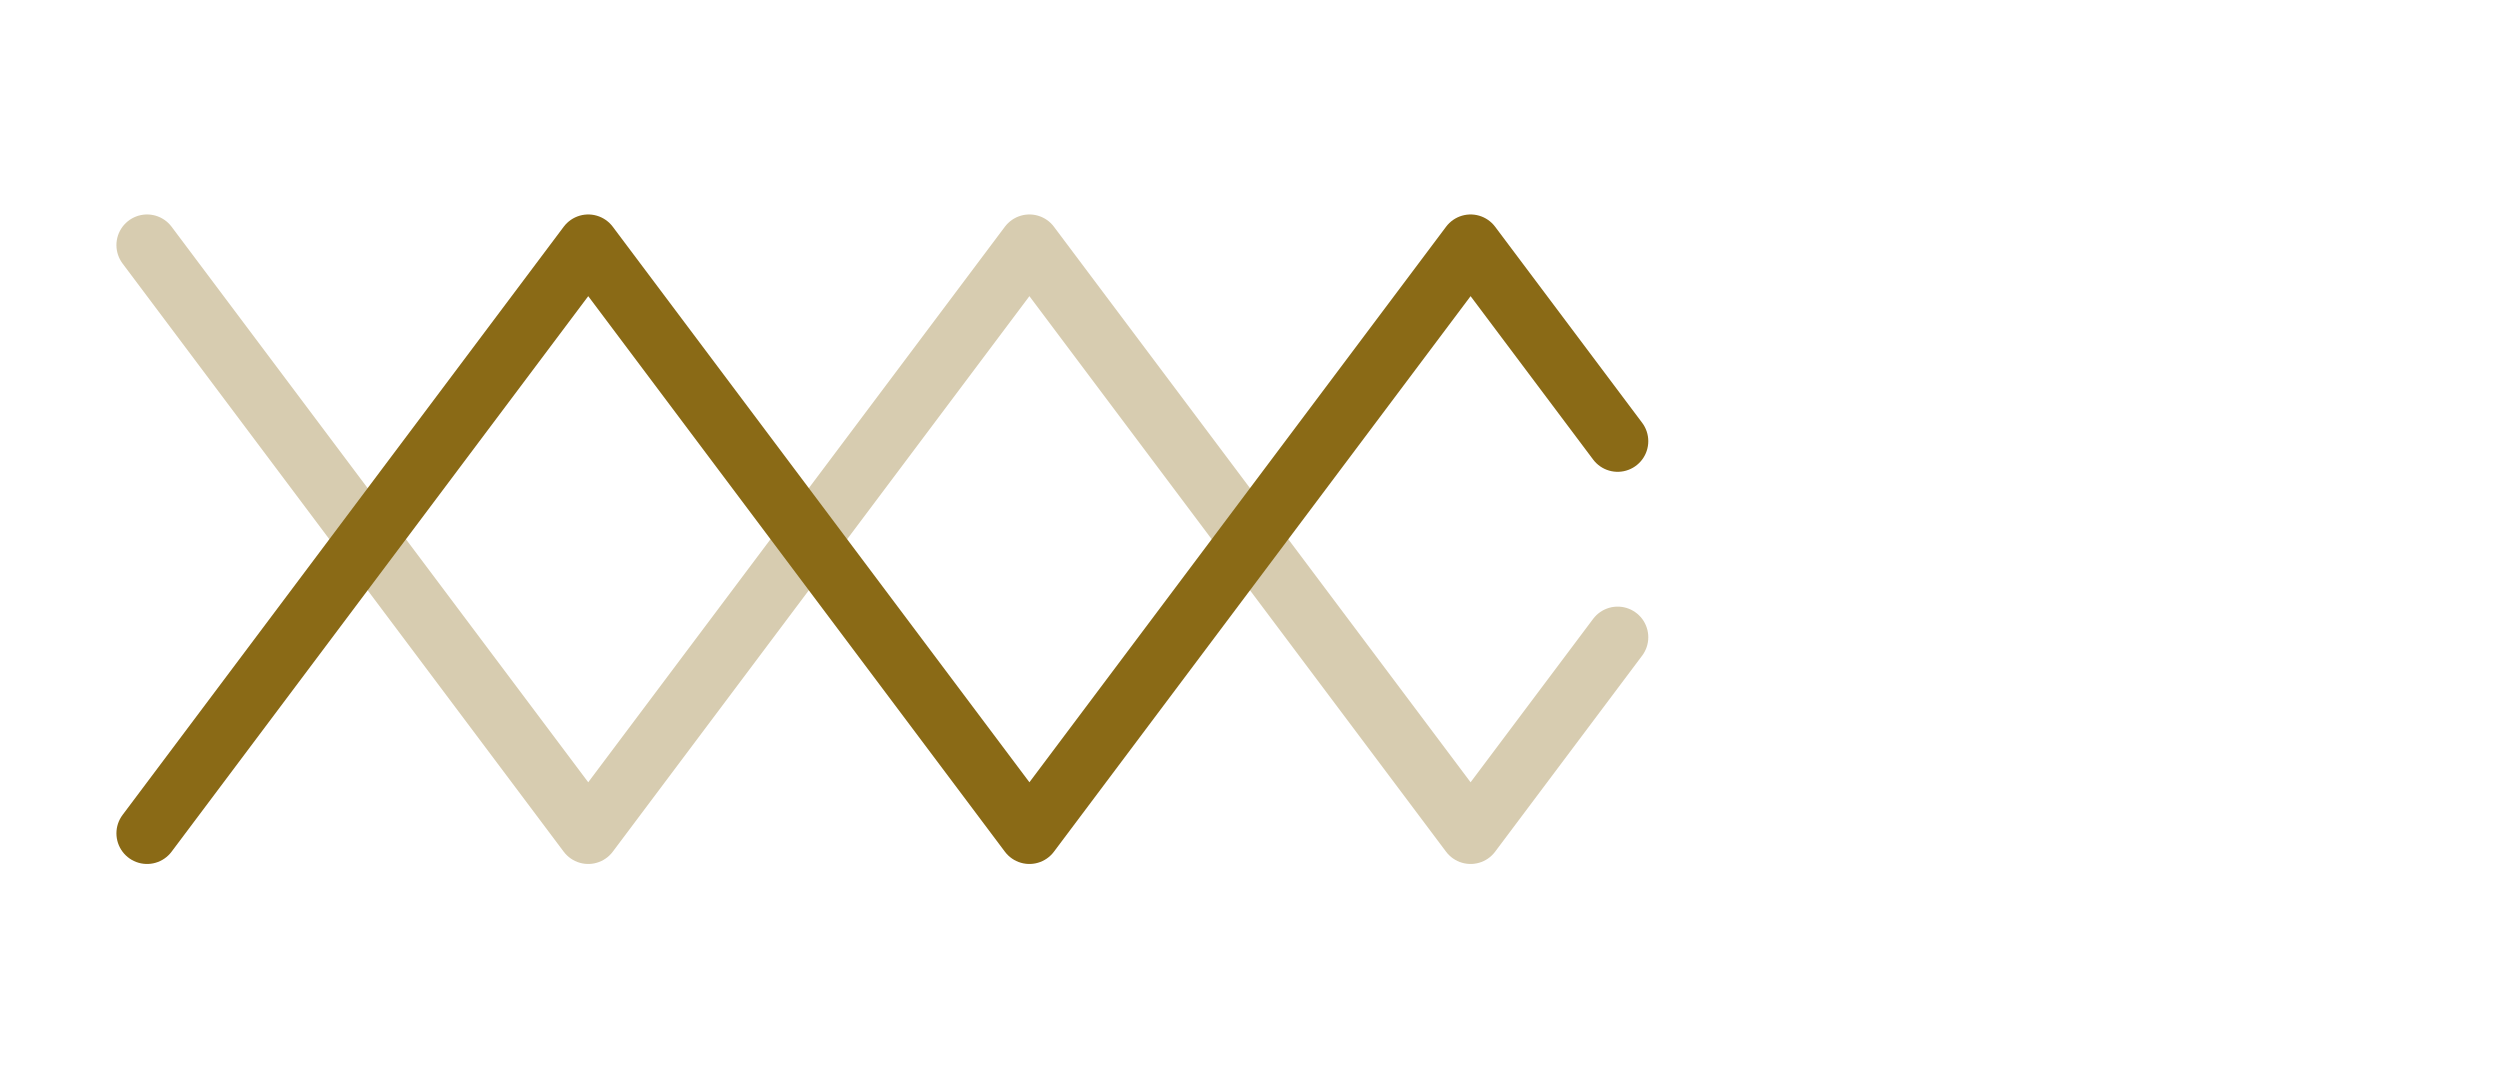
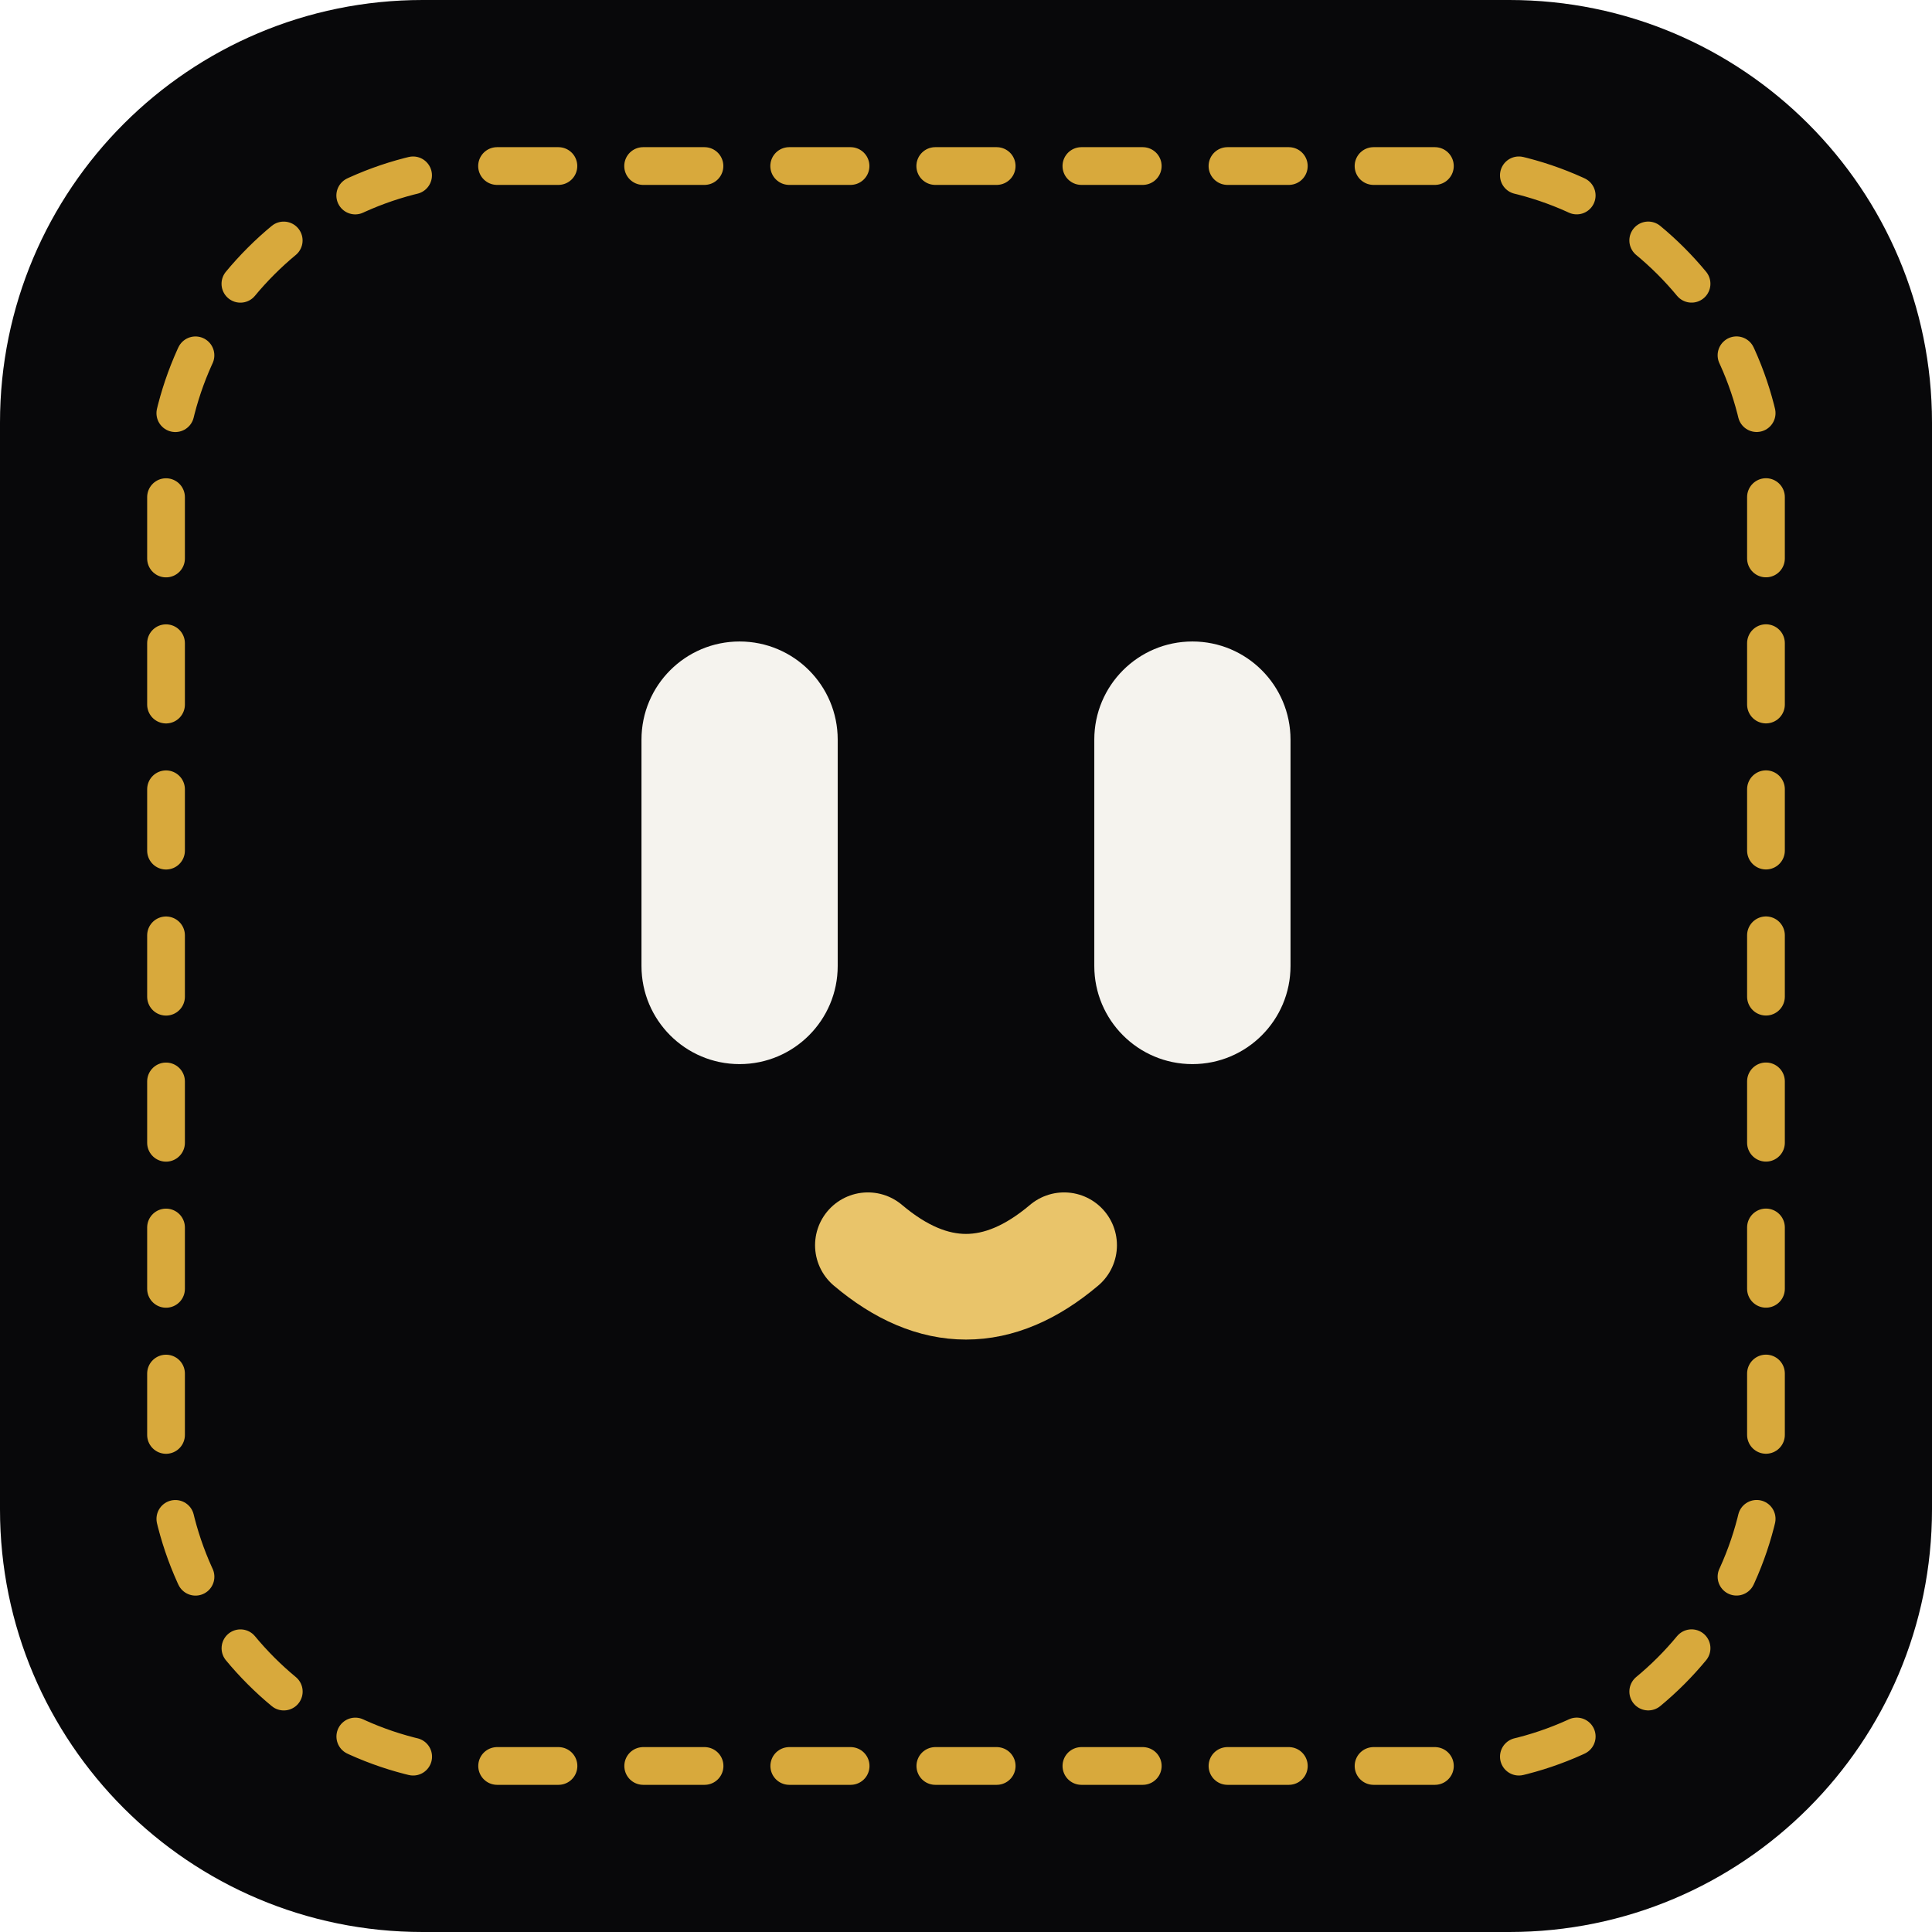
- <svg xmlns="http://www.w3.org/2000/svg" width="102" height="44" viewBox="0 0 102 44" fill="none" stroke="#8A6A16" stroke-width="2.5" stroke-linecap="round" stroke-linejoin="round" role="img" aria-label="LoomWatch">
+ <svg xmlns="http://www.w3.org/2000/svg" width="72" height="72" viewBox="0 0 512 512" role="img" aria-label="LoomWatch">
  <style>
-   .warp, .weft { stroke-dasharray: 100 100; animation-duration: 7s; animation-iteration-count: infinite; animation-timing-function: ease-in-out; }
-   .warp { animation-name: warp; }
-   .weft { opacity: .34; animation-name: weft; }
-   @keyframes warp { 0%, 58% { stroke-dashoffset: 0; opacity: 1; } 66% { stroke-dashoffset: 0; opacity: 0; } 67% { stroke-dashoffset: 100; opacity: 1; } 92%, 100% { stroke-dashoffset: 0; opacity: 1; } }
-   @keyframes weft { 0%, 58% { stroke-dashoffset: 0; opacity: .34; } 66% { stroke-dashoffset: 0; opacity: 0; } 72% { stroke-dashoffset: -100; opacity: .34; } 97%, 100% { stroke-dashoffset: 0; opacity: .34; } }
-   @media (prefers-reduced-motion: reduce) { .warp, .weft { animation: none; } }
+   .eyes { transform-box: fill-box; transform-origin: center; animation: blink 7s ease-in-out infinite; }
+   @keyframes blink { 0%, 90%, 100% { transform: scaleY(1); } 93% { transform: scaleY(.1); } }
+   @media (prefers-reduced-motion: reduce) { .eyes { animation: none; } }
</style>
-   <path class="weft" pathLength="100" d="M6 10 24 34 42 10 60 34 78 10 96 34" />
-   <path class="warp" pathLength="100" d="M6 34 24 10 42 34 60 10 78 34 96 10" />
+   <rect width="512" height="512" rx="112" fill="#08080A" />
+   <path d="M256 44H382A86 86 0 0 1 468 130V382A86 86 0 0 1 382 468H130A86 86 0 0 1 44 382V130A86 86 0 0 1 130 44Z" fill="none" stroke="#D8A93C" stroke-width="10" stroke-linecap="round" stroke-dasharray="16.26 22.45" stroke-dashoffset="8.13" />
+   <g class="eyes">
+     <rect x="170" y="170" width="52" height="112" rx="26" fill="#F5F3EE" />
+     <rect x="290" y="170" width="52" height="112" rx="26" fill="#F5F3EE" />
+   </g>
+   <path d="M230 330Q256 352 282 330" fill="none" stroke="#E9C46A" stroke-width="28" stroke-linecap="round" />
</svg>
